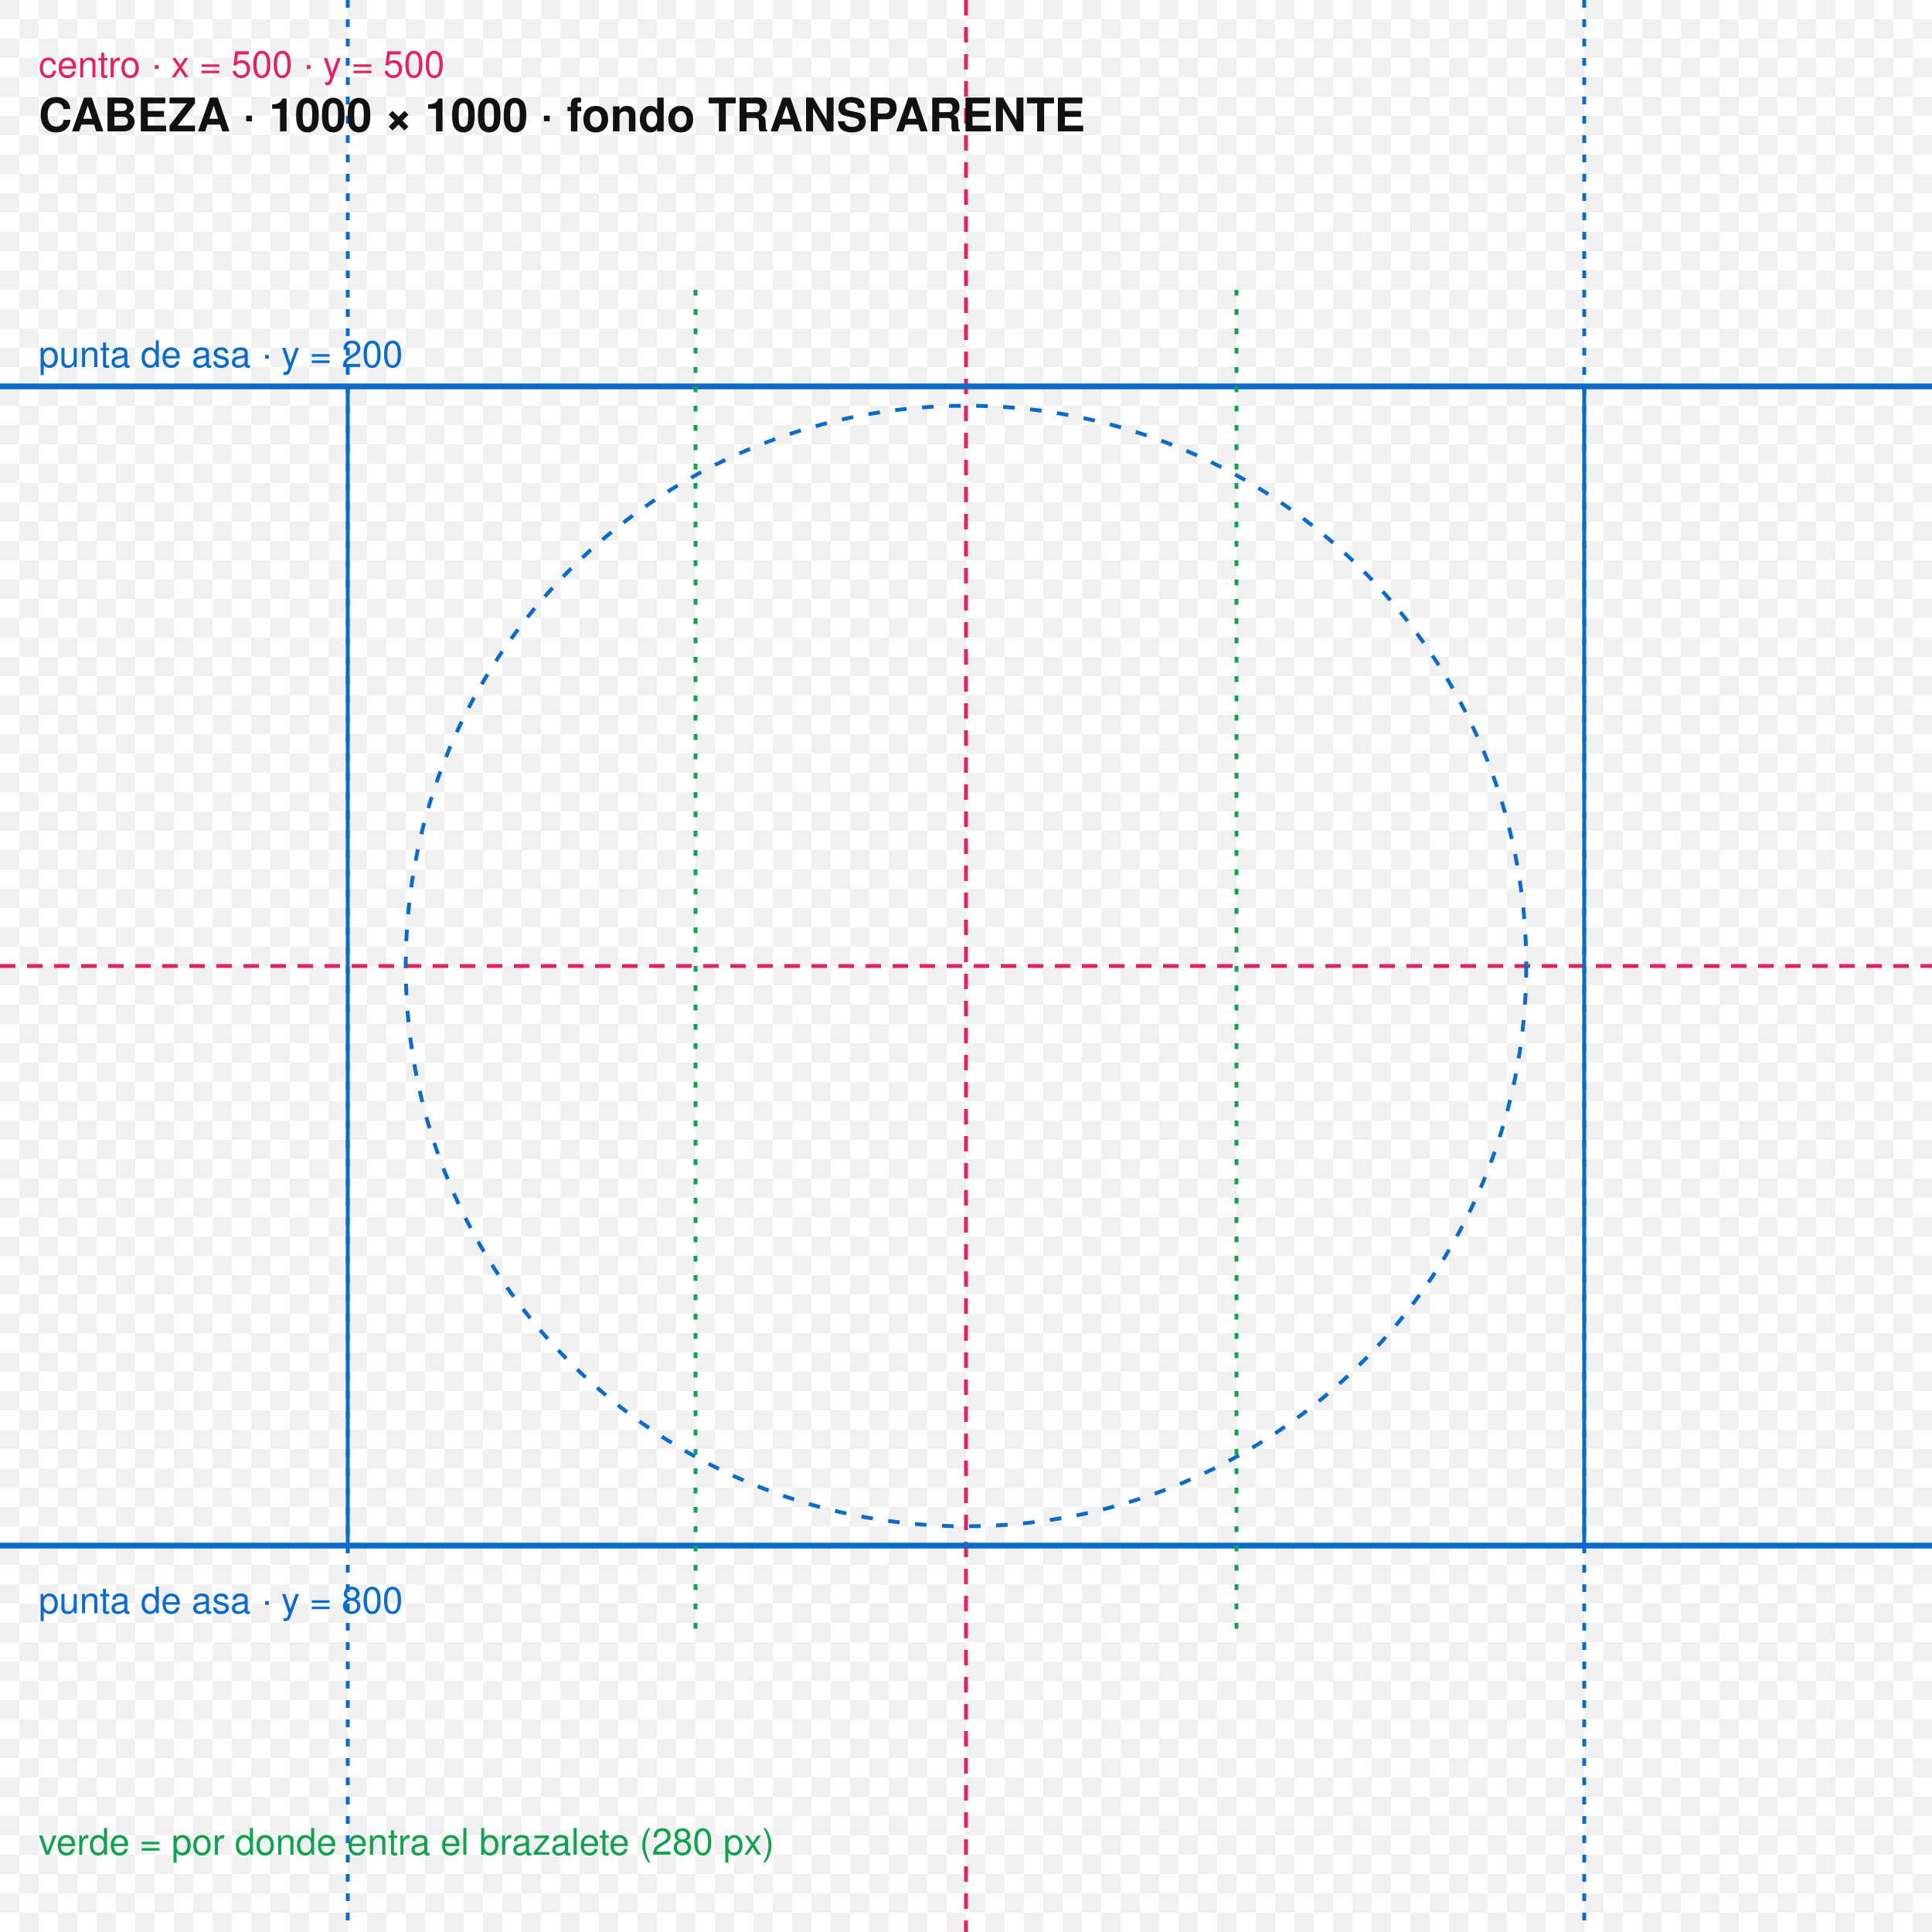
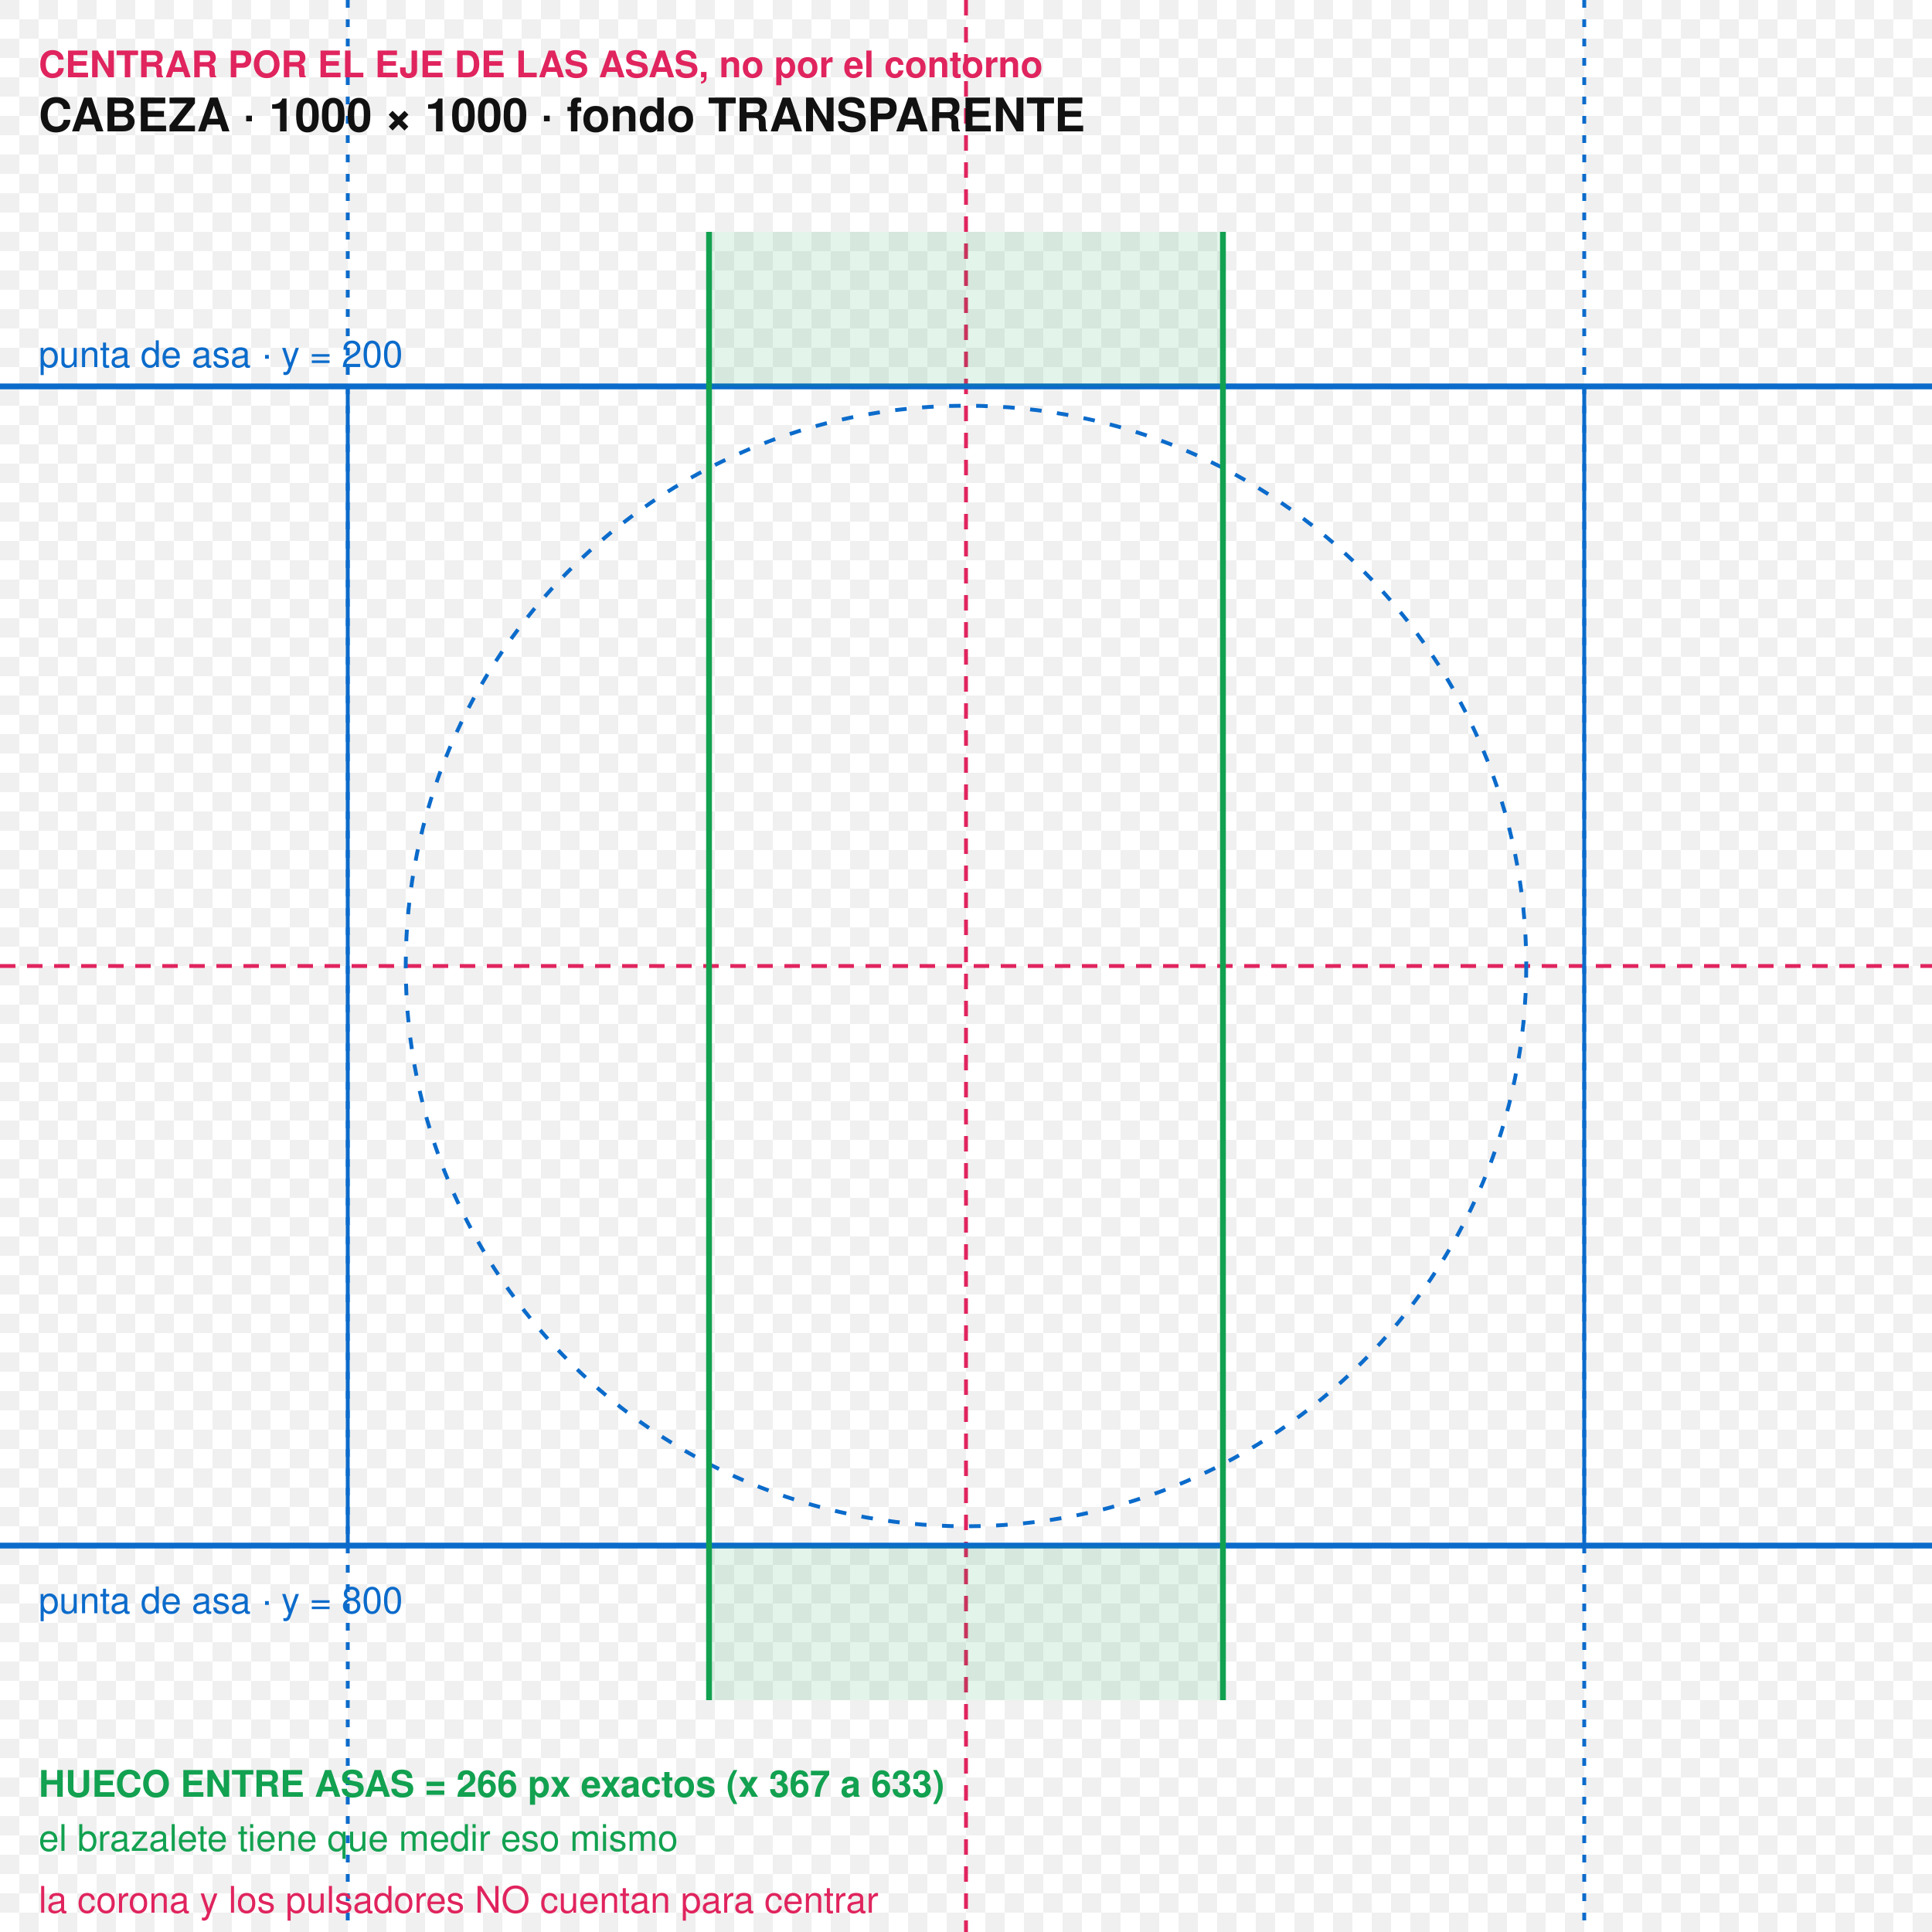
<svg xmlns="http://www.w3.org/2000/svg" width="1000" height="1000" viewBox="0 0 1000 1000">
  <defs>
    <pattern id="t" width="20" height="20" patternUnits="userSpaceOnUse">
      <rect width="20" height="20" fill="#fff" />
      <rect width="10" height="10" fill="#f0f0f0" />
      <rect x="10" y="10" width="10" height="10" fill="#f0f0f0" />
    </pattern>
  </defs>
  <rect width="1000" height="1000" fill="url(#t)" />
  <line x1="500" y1="0" x2="500" y2="1000" stroke="#e0245e" stroke-width="2" stroke-dasharray="8 6" />
  <line x1="0" y1="500" x2="1000" y2="500" stroke="#e0245e" stroke-width="2" stroke-dasharray="8 6" />
  <line x1="0" y1="200" x2="1000" y2="200" stroke="#0b6bcb" stroke-width="3" />
  <line x1="0" y1="800" x2="1000" y2="800" stroke="#0b6bcb" stroke-width="3" />
  <line x1="180" y1="0" x2="180" y2="1000" stroke="#0b6bcb" stroke-width="2" stroke-dasharray="4 6" />
  <line x1="820" y1="0" x2="820" y2="1000" stroke="#0b6bcb" stroke-width="2" stroke-dasharray="4 6" />
  <rect x="180" y="200" width="640" height="600" fill="none" stroke="#0b6bcb" stroke-width="2" />
  <circle cx="500" cy="500" r="290" fill="none" stroke="#0b6bcb" stroke-width="2" stroke-dasharray="6 8" />
-   <line x1="360" y1="150" x2="360" y2="850" stroke="#12a150" stroke-width="2" stroke-dasharray="3 7" />
-   <line x1="640" y1="150" x2="640" y2="850" stroke="#12a150" stroke-width="2" stroke-dasharray="3 7" />
+   <line x1="367" y1="120" x2="367" y2="880" stroke="#12a150" stroke-width="3" />
+   <line x1="633" y1="120" x2="633" y2="880" stroke="#12a150" stroke-width="3" />
+   <rect x="367" y="120" width="266" height="80" fill="#12a150" fill-opacity=".12" />
+   <rect x="367" y="800" width="266" height="80" fill="#12a150" fill-opacity=".12" />
  <g font-family="Helvetica,Arial" font-size="19" fill="#0b6bcb">
    <text x="20" y="190">punta de asa · y = 200</text>
    <text x="20" y="835">punta de asa · y = 800</text>
-     <text x="20" y="960" fill="#12a150">verde = por donde entra el brazalete (280 px)</text>
-     <text x="20" y="40" fill="#e0245e">centro · x = 500 · y = 500</text>
+     <text x="20" y="930" fill="#12a150" font-weight="bold">HUECO ENTRE ASAS = 266 px exactos (x 367 a 633)</text>
+     <text x="20" y="958" fill="#12a150">el brazalete tiene que medir eso mismo</text>
+     <text x="20" y="40" fill="#e0245e" font-weight="bold">CENTRAR POR EL EJE DE LAS ASAS, no por el contorno</text>
+     <text x="20" y="990" fill="#e0245e">la corona y los pulsadores NO cuentan para centrar</text>
    <text x="20" y="68" fill="#111" font-size="24" font-weight="bold">CABEZA · 1000 × 1000 · fondo TRANSPARENTE</text>
  </g>
</svg>
